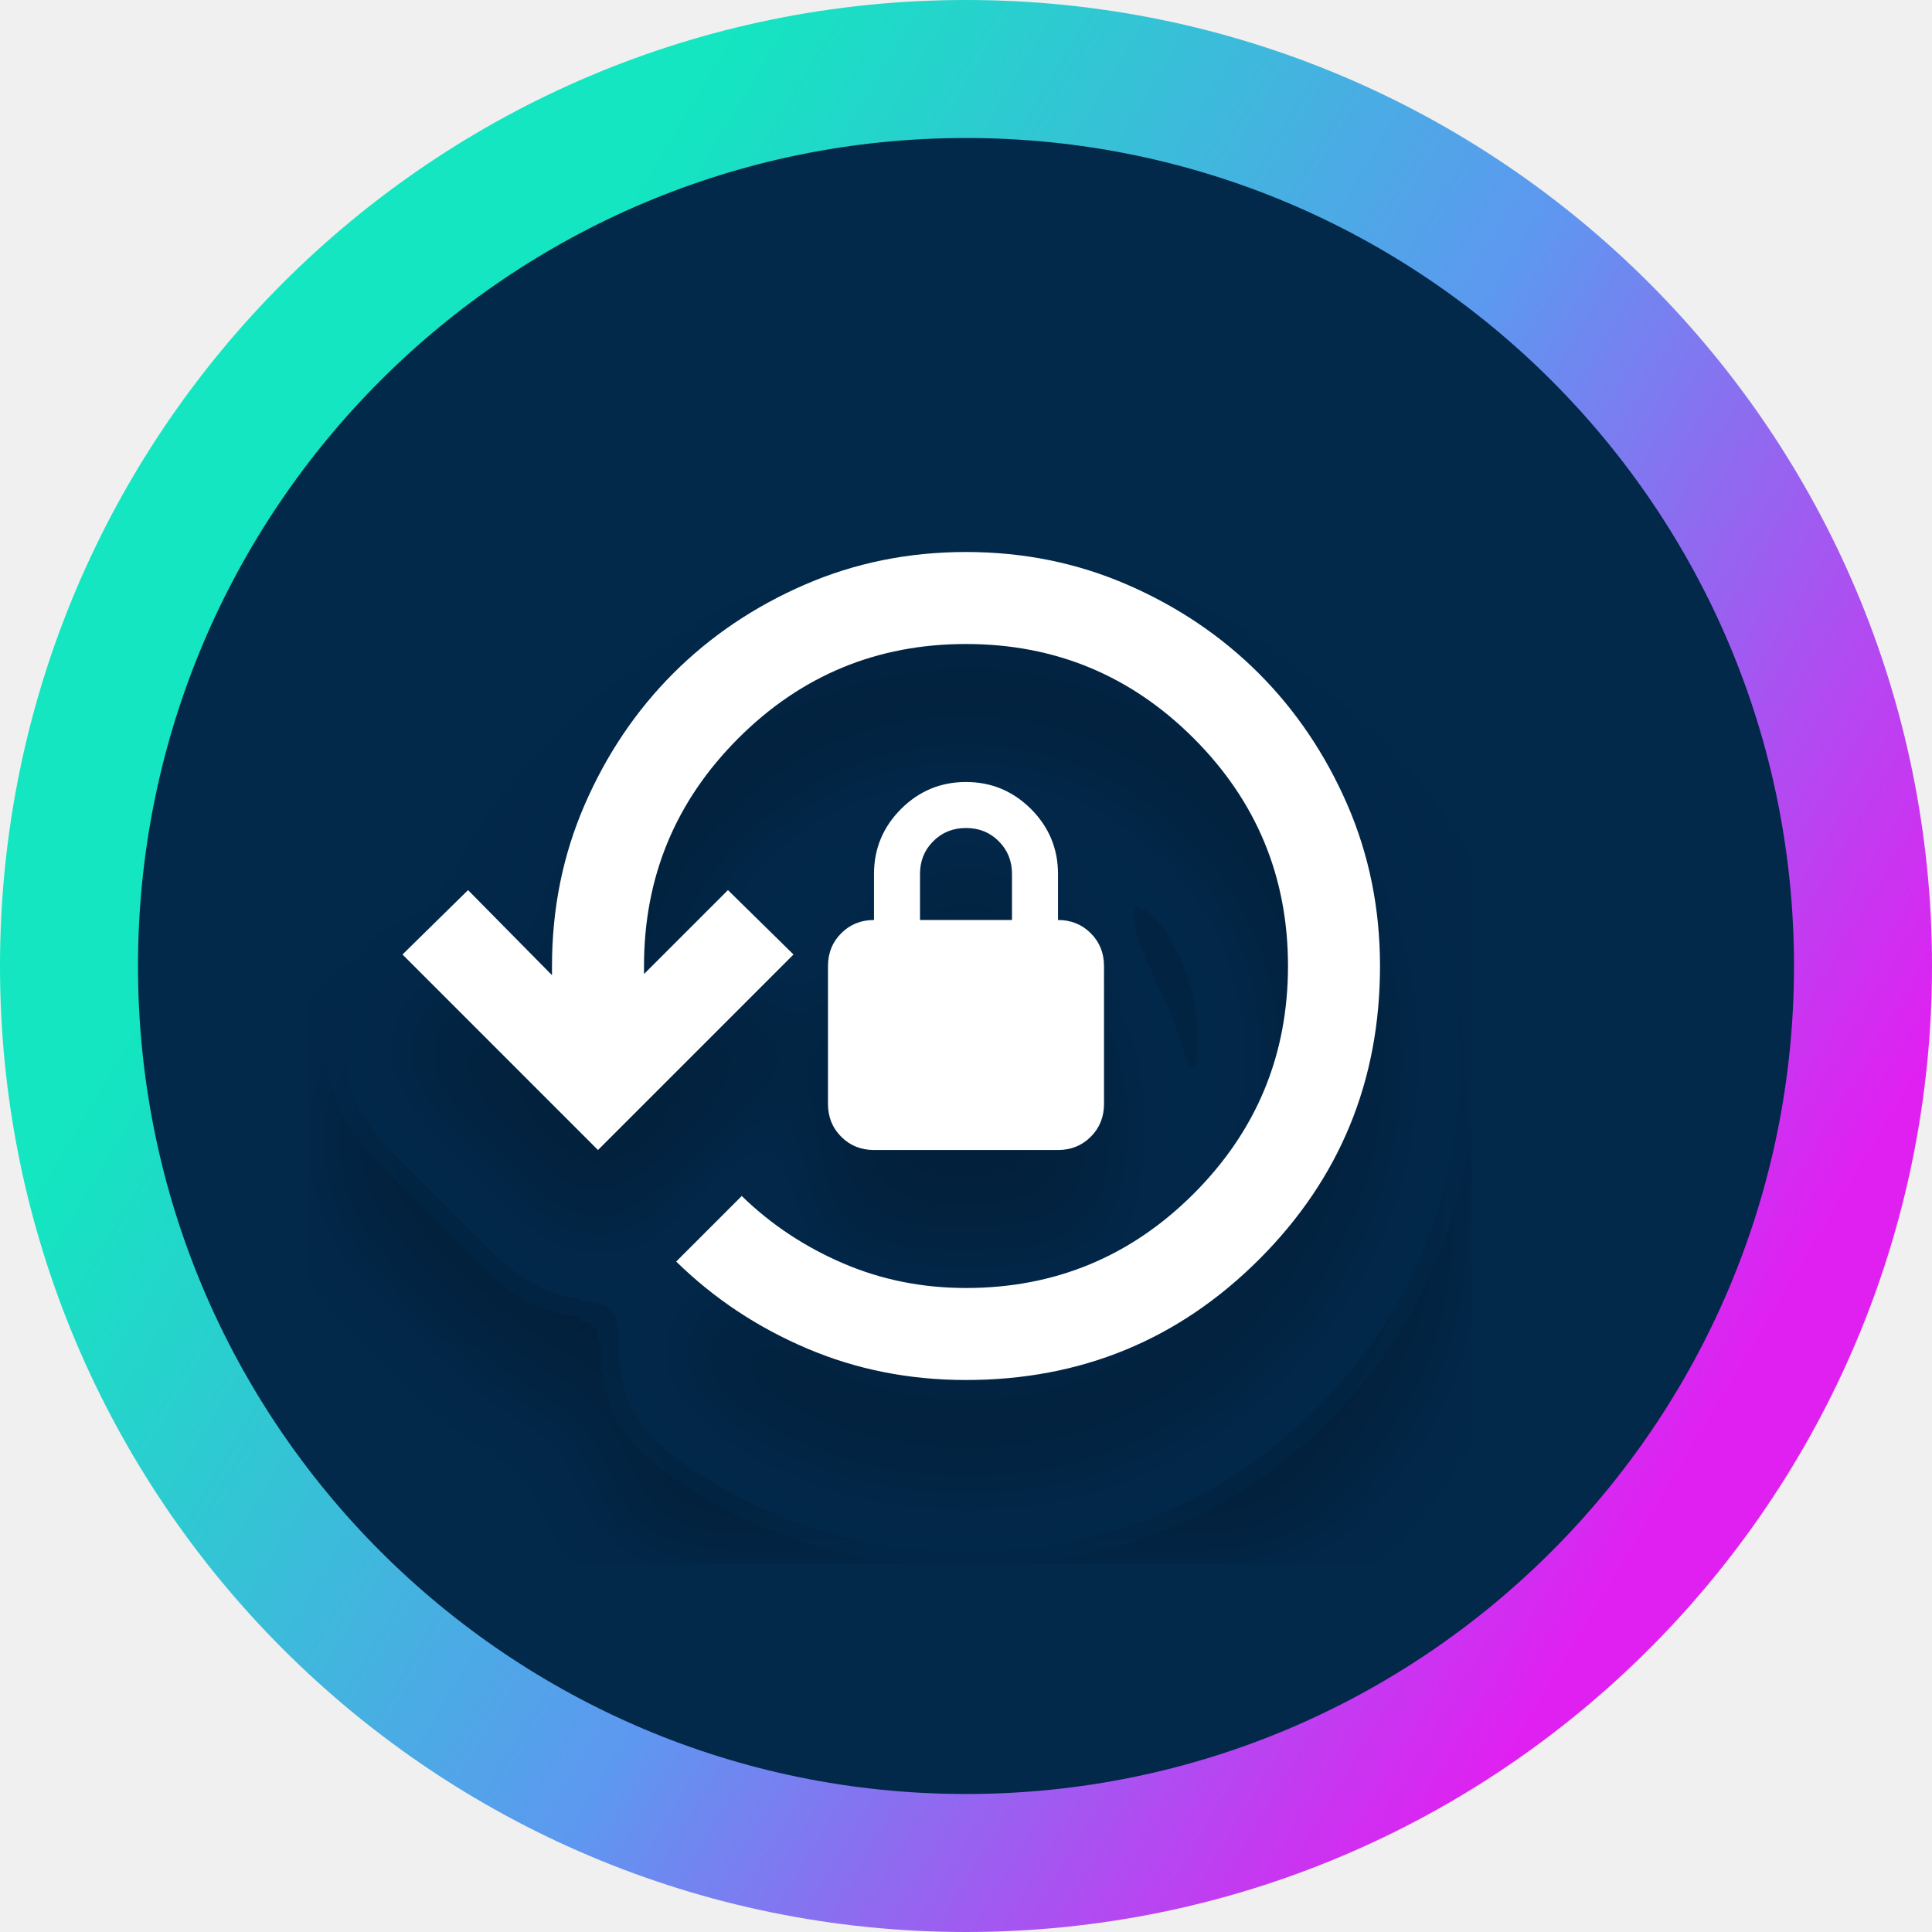
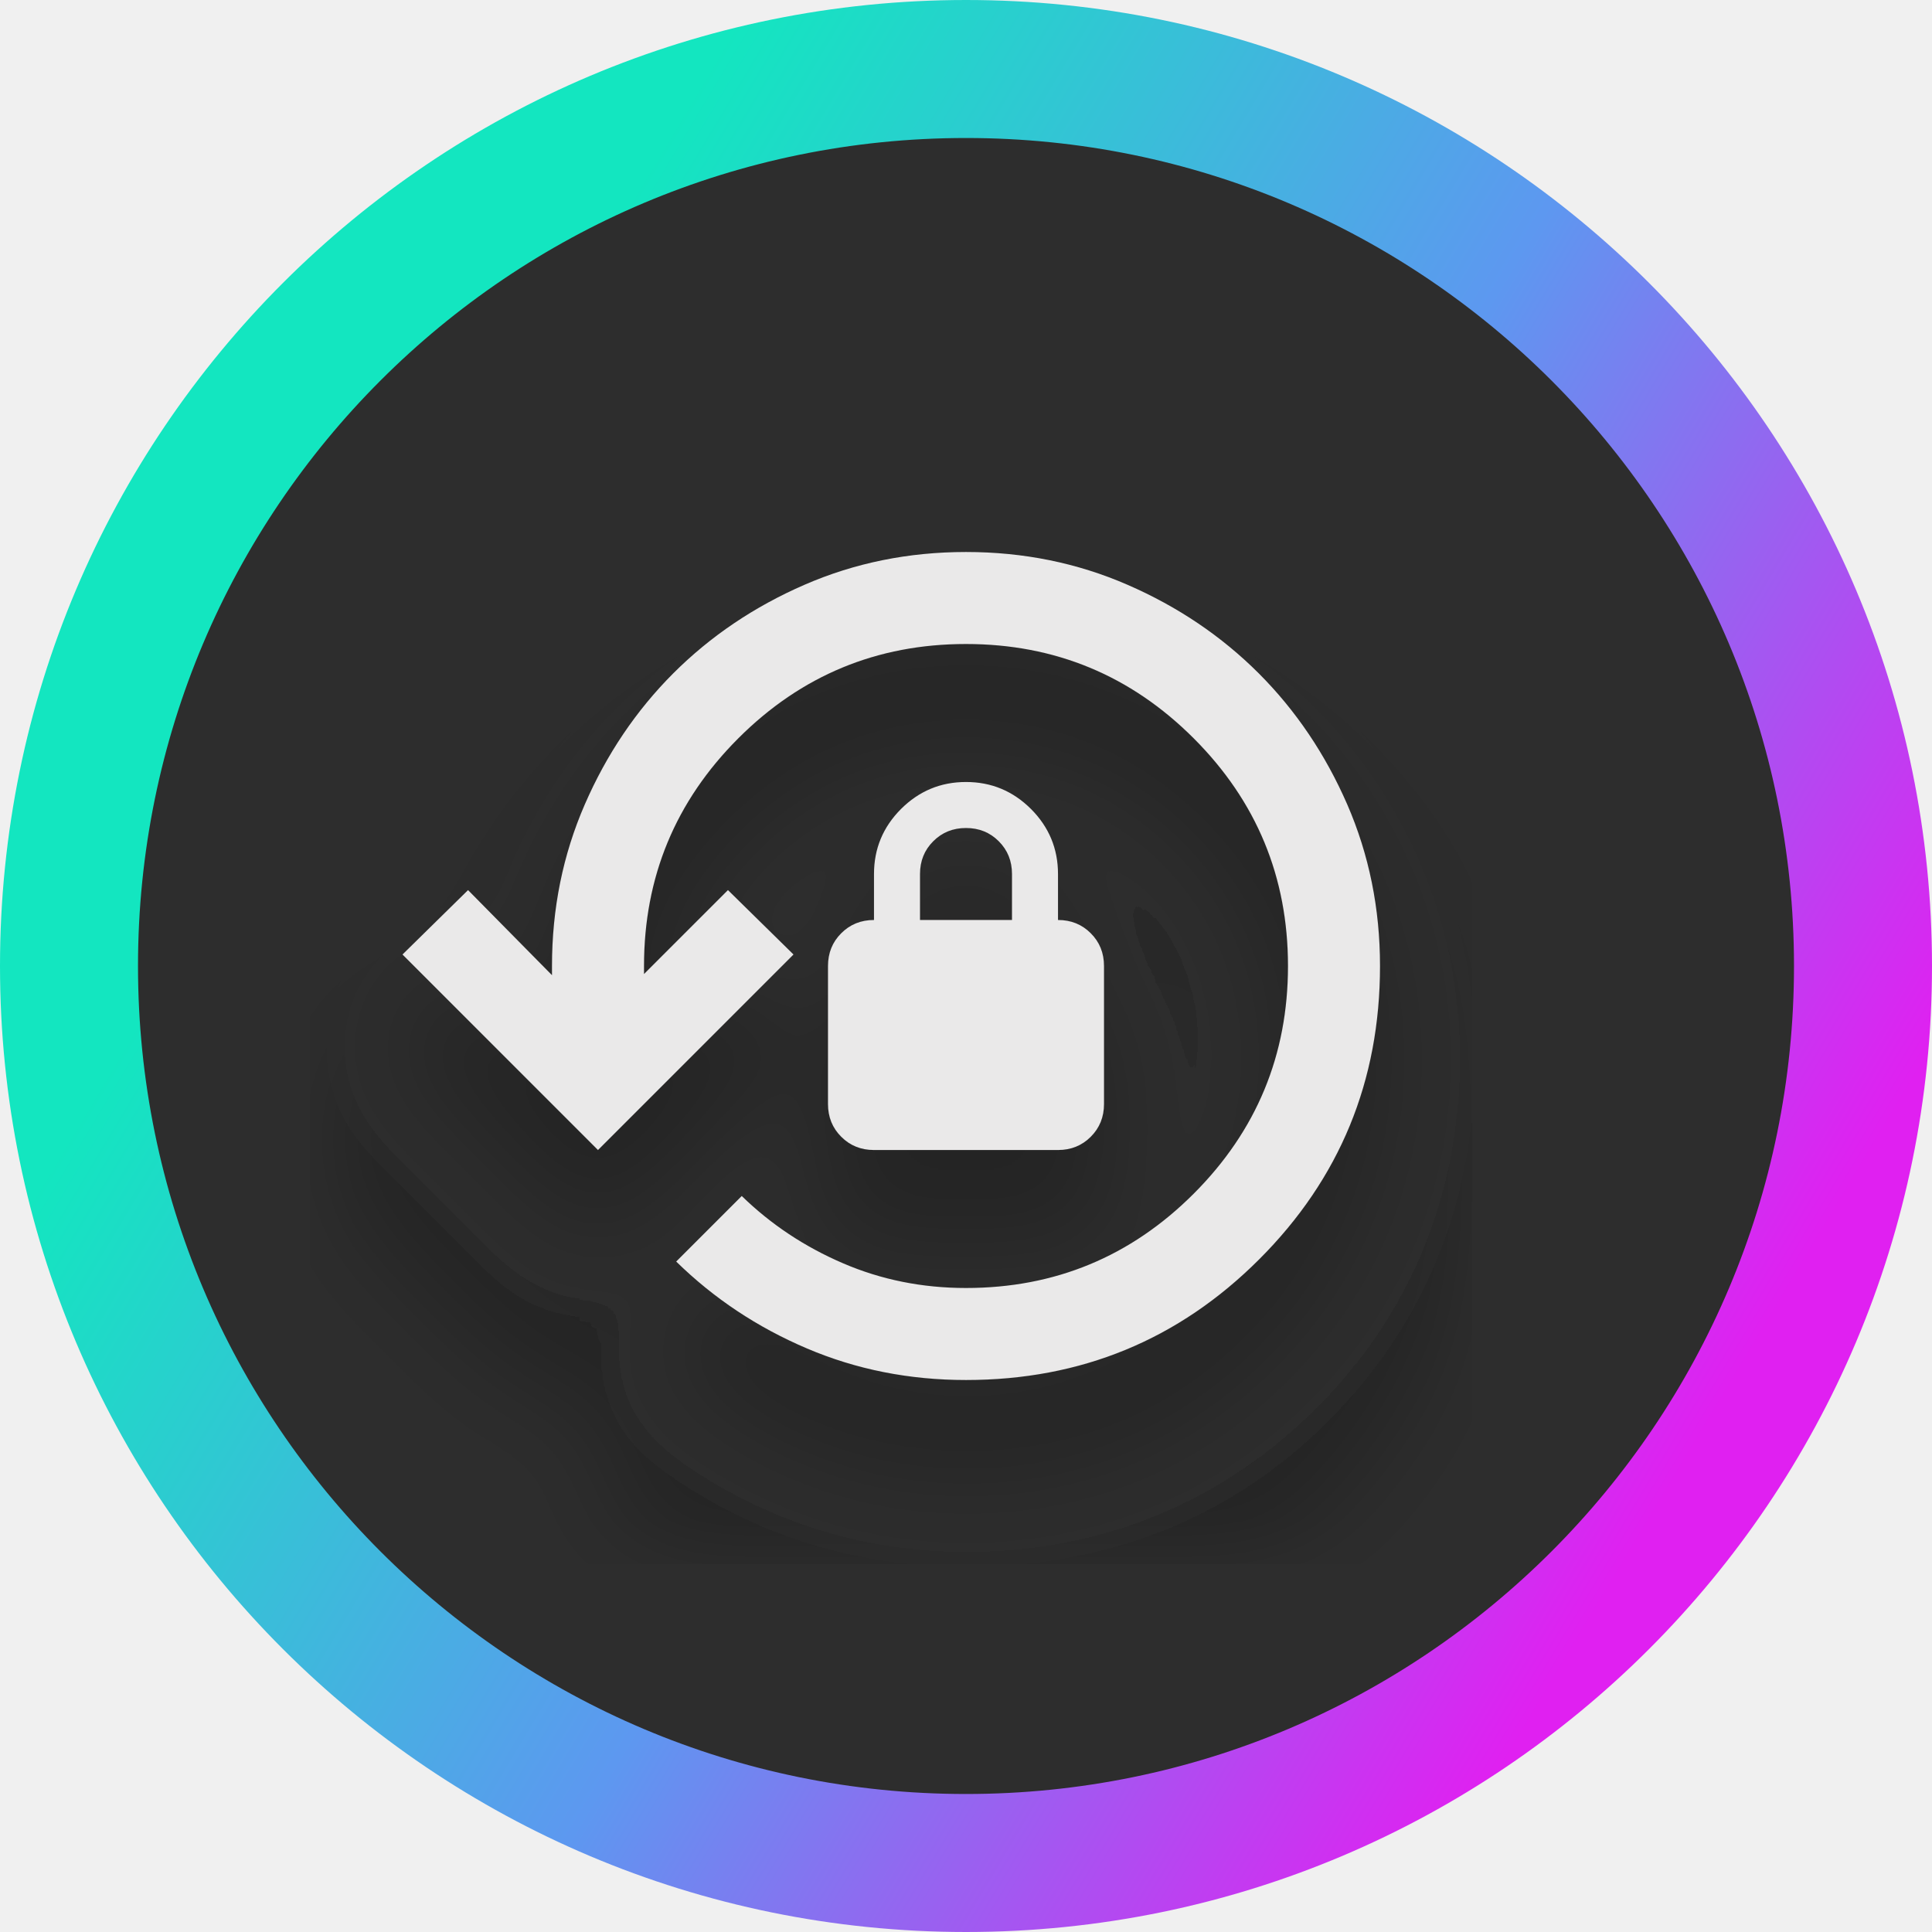
<svg xmlns="http://www.w3.org/2000/svg" width="42" height="42" viewBox="0 0 42 42" fill="none">
  <g id="Group 1335">
    <g id="Group 1332">
-       <circle id="Ellipse 22" cx="21" cy="21" r="19.5" fill="#02284A" stroke="url(#paint0_linear_3286_610)" stroke-width="3" />
+       <circle id="Ellipse 22" cx="21" cy="21" r="19.5" fill="#2D2D2D" stroke="url(#paint0_linear_4745_829)" stroke-width="3" />
    </g>
-     <g id="lock_open_right" filter="url(#filter0_d_3286_610)">
-       <g id="lock_reset" filter="url(#filter1_d_3286_610)">
-         <mask id="mask0_3286_610" style="mask-type:alpha" maskUnits="userSpaceOnUse" x="8" y="9" width="24" height="24">
+     <g id="lock_open_right" filter="url(#filter0_d_4745_829)">
+       <g id="lock_reset" filter="url(#filter1_d_4745_829)">
+         <mask id="mask0_4745_829" style="mask-type:alpha" maskUnits="userSpaceOnUse" x="8" y="9" width="24" height="24">
          <rect id="Bounding box" x="8" y="9" width="24" height="24" fill="#D9D9D9" />
        </mask>
-         <g mask="url(#mask0_3286_610)">
-           <path id="lock_reset_2" d="M21 30C19.767 30 18.613 29.771 17.538 29.312C16.462 28.854 15.517 28.225 14.7 27.425L16.125 26C16.758 26.617 17.492 27.104 18.325 27.462C19.158 27.821 20.05 28 21 28C22.933 28 24.583 27.317 25.95 25.95C27.317 24.583 28 22.933 28 21C28 19.067 27.317 17.417 25.95 16.05C24.583 14.683 22.933 14 21 14C19.067 14 17.417 14.683 16.05 16.05C14.683 17.417 14 19.067 14 21V21.175L15.825 19.35L17.25 20.75L13 25L8.75 20.75L10.175 19.35L12 21.2V21C12 19.75 12.238 18.579 12.713 17.488C13.188 16.396 13.829 15.446 14.637 14.637C15.446 13.829 16.396 13.188 17.488 12.713C18.579 12.238 19.75 12 21 12C22.25 12 23.421 12.238 24.512 12.713C25.604 13.188 26.554 13.829 27.363 14.637C28.171 15.446 28.812 16.396 29.288 17.488C29.762 18.579 30 19.75 30 21C30 23.5 29.125 25.625 27.375 27.375C25.625 29.125 23.5 30 21 30ZM19 25C18.717 25 18.479 24.904 18.288 24.712C18.096 24.521 18 24.283 18 24V21C18 20.717 18.096 20.479 18.288 20.288C18.479 20.096 18.717 20 19 20V19C19 18.45 19.196 17.979 19.587 17.587C19.979 17.196 20.45 17 21 17C21.55 17 22.021 17.196 22.413 17.587C22.804 17.979 23 18.45 23 19V20C23.283 20 23.521 20.096 23.712 20.288C23.904 20.479 24 20.717 24 21V24C24 24.283 23.904 24.521 23.712 24.712C23.521 24.904 23.283 25 23 25H19ZM20 20H22V19C22 18.717 21.904 18.479 21.712 18.288C21.521 18.096 21.283 18 21 18C20.717 18 20.479 18.096 20.288 18.288C20.096 18.479 20 18.717 20 19V20Z" fill="white" />
+         <g mask="url(#mask0_4745_829)">
+           <path id="lock_reset_2" d="M21 30C19.767 30 18.613 29.771 17.538 29.312C16.462 28.854 15.517 28.225 14.7 27.425L16.125 26C16.758 26.617 17.492 27.104 18.325 27.462C19.158 27.821 20.05 28 21 28C22.933 28 24.583 27.317 25.95 25.95C27.317 24.583 28 22.933 28 21C28 19.067 27.317 17.417 25.95 16.05C24.583 14.683 22.933 14 21 14C19.067 14 17.417 14.683 16.05 16.05C14.683 17.417 14 19.067 14 21V21.175L15.825 19.35L17.25 20.75L13 25L8.75 20.75L10.175 19.35L12 21.2V21C12 19.75 12.238 18.579 12.713 17.488C13.188 16.396 13.829 15.446 14.637 14.637C15.446 13.829 16.396 13.188 17.488 12.713C18.579 12.238 19.75 12 21 12C22.25 12 23.421 12.238 24.512 12.713C25.604 13.188 26.554 13.829 27.363 14.637C28.171 15.446 28.812 16.396 29.288 17.488C29.762 18.579 30 19.75 30 21C30 23.5 29.125 25.625 27.375 27.375C25.625 29.125 23.5 30 21 30ZM19 25C18.717 25 18.479 24.904 18.288 24.712C18.096 24.521 18 24.283 18 24V21C18 20.717 18.096 20.479 18.288 20.288C18.479 20.096 18.717 20 19 20V19C19 18.45 19.196 17.979 19.587 17.587C19.979 17.196 20.45 17 21 17C21.55 17 22.021 17.196 22.413 17.587C22.804 17.979 23 18.45 23 19V20C23.283 20 23.521 20.096 23.712 20.288C23.904 20.479 24 20.717 24 21V24C24 24.283 23.904 24.521 23.712 24.712C23.521 24.904 23.283 25 23 25H19ZM20 20H22V19C22 18.717 21.904 18.479 21.712 18.288C21.521 18.096 21.283 18 21 18C20.717 18 20.479 18.096 20.288 18.288C20.096 18.479 20 18.717 20 19V20Z" fill="#EAE9E9" />
        </g>
      </g>
    </g>
  </g>
  <defs>
-     <filter id="filter0_d_3286_610" x="6.75" y="12" width="25.25" height="22" filterUnits="userSpaceOnUse" color-interpolation-filters="sRGB">
+     <filter id="filter0_d_4745_829" x="6.75" y="12" width="25.25" height="22" filterUnits="userSpaceOnUse" color-interpolation-filters="sRGB">
      <feFlood flood-opacity="0" result="BackgroundImageFix" />
      <feColorMatrix in="SourceAlpha" type="matrix" values="0 0 0 0 0 0 0 0 0 0 0 0 0 0 0 0 0 0 127 0" result="hardAlpha" />
      <feOffset dy="2" />
      <feGaussianBlur stdDeviation="1" />
      <feComposite in2="hardAlpha" operator="out" />
      <feColorMatrix type="matrix" values="0 0 0 0 0 0 0 0 0 0 0 0 0 0 0 0 0 0 0.2 0" />
-       <feBlend mode="normal" in2="BackgroundImageFix" result="effect1_dropShadow_3286_610" />
-       <feBlend mode="normal" in="SourceGraphic" in2="effect1_dropShadow_3286_610" result="shape" />
+       <feBlend mode="normal" in2="BackgroundImageFix" result="effect1_dropShadow_4745_829" />
+       <feBlend mode="normal" in="SourceGraphic" in2="effect1_dropShadow_4745_829" result="shape" />
    </filter>
-     <filter id="filter1_d_3286_610" x="6.75" y="12" width="25.25" height="22" filterUnits="userSpaceOnUse" color-interpolation-filters="sRGB">
+     <filter id="filter1_d_4745_829" x="6.75" y="12" width="25.25" height="22" filterUnits="userSpaceOnUse" color-interpolation-filters="sRGB">
      <feFlood flood-opacity="0" result="BackgroundImageFix" />
      <feColorMatrix in="SourceAlpha" type="matrix" values="0 0 0 0 0 0 0 0 0 0 0 0 0 0 0 0 0 0 127 0" result="hardAlpha" />
      <feOffset dy="2" />
      <feGaussianBlur stdDeviation="1" />
      <feComposite in2="hardAlpha" operator="out" />
      <feColorMatrix type="matrix" values="0 0 0 0 0 0 0 0 0 0 0 0 0 0 0 0 0 0 0.2 0" />
-       <feBlend mode="normal" in2="BackgroundImageFix" result="effect1_dropShadow_3286_610" />
-       <feBlend mode="normal" in="SourceGraphic" in2="effect1_dropShadow_3286_610" result="shape" />
+       <feBlend mode="normal" in2="BackgroundImageFix" result="effect1_dropShadow_4745_829" />
+       <feBlend mode="normal" in="SourceGraphic" in2="effect1_dropShadow_4745_829" result="shape" />
    </filter>
-     <linearGradient id="paint0_linear_3286_610" x1="13.407" y1="4.769" x2="42.414" y2="22.148" gradientUnits="userSpaceOnUse">
+     <linearGradient id="paint0_linear_4745_829" x1="13.407" y1="4.769" x2="42.414" y2="22.148" gradientUnits="userSpaceOnUse">
      <stop stop-color="#13E6C0" />
      <stop offset="0.509" stop-color="#5D98F0" />
      <stop offset="1" stop-color="#E020F1" />
    </linearGradient>
  </defs>
</svg>
